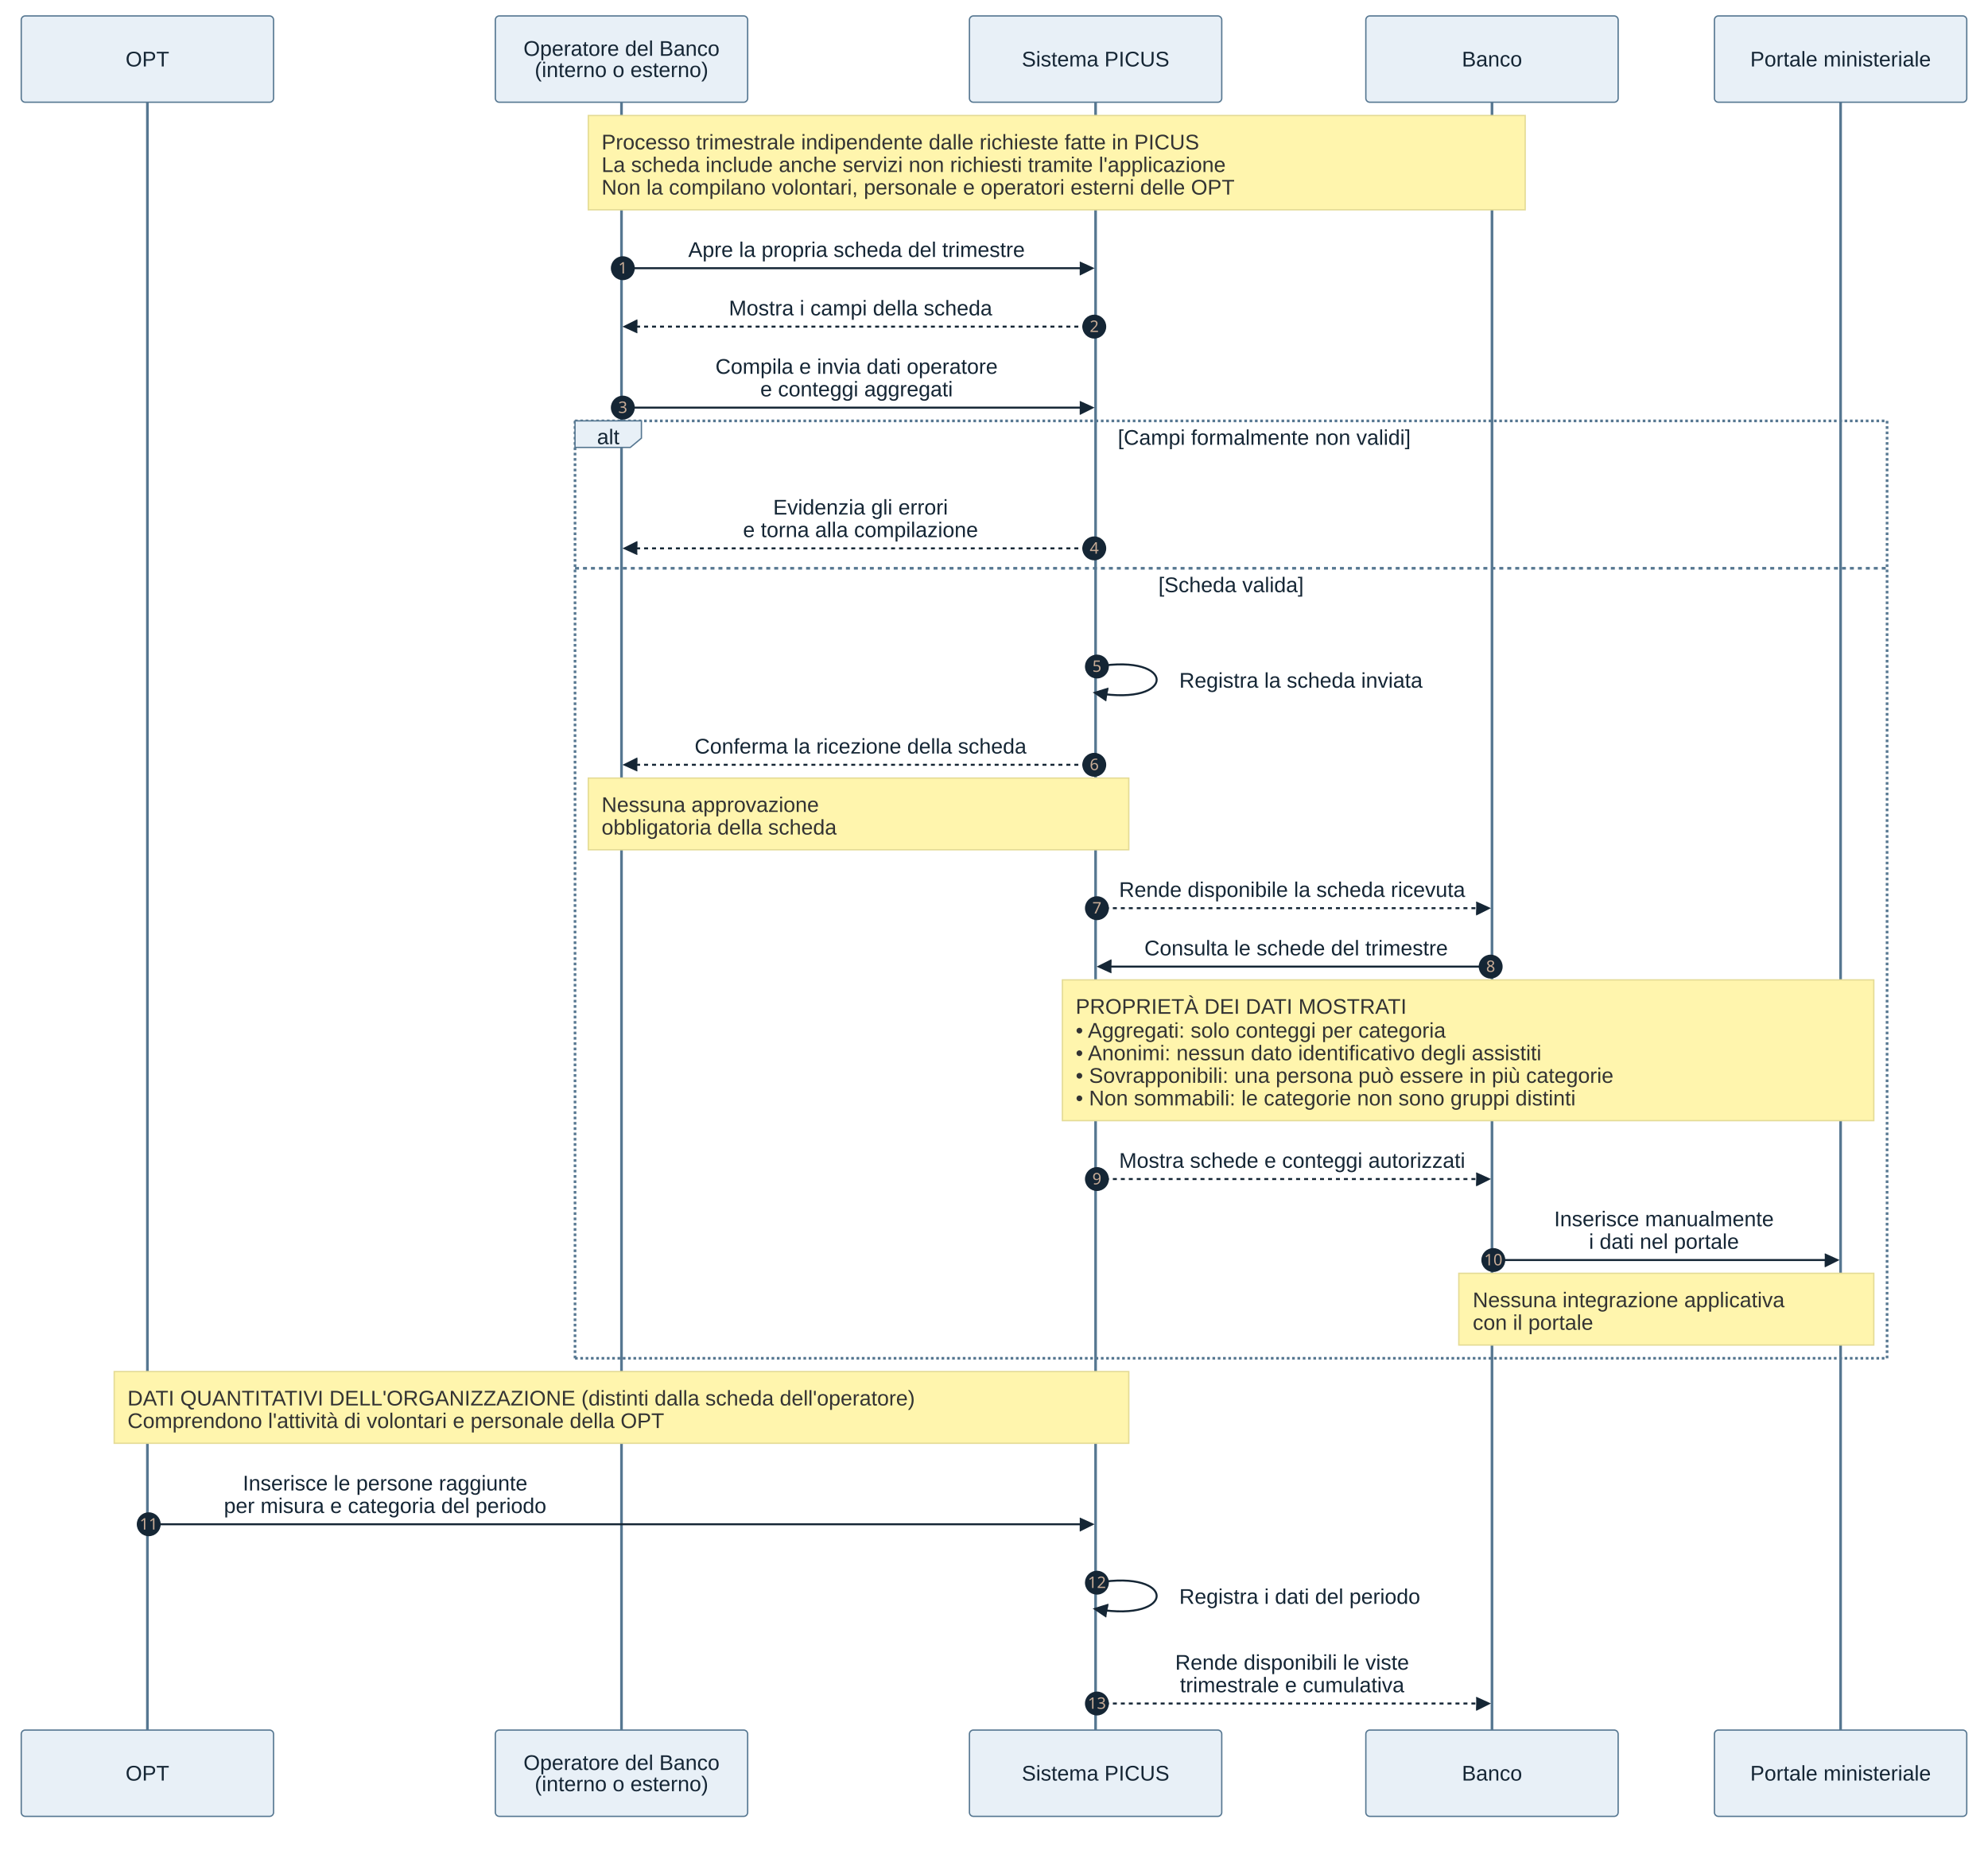
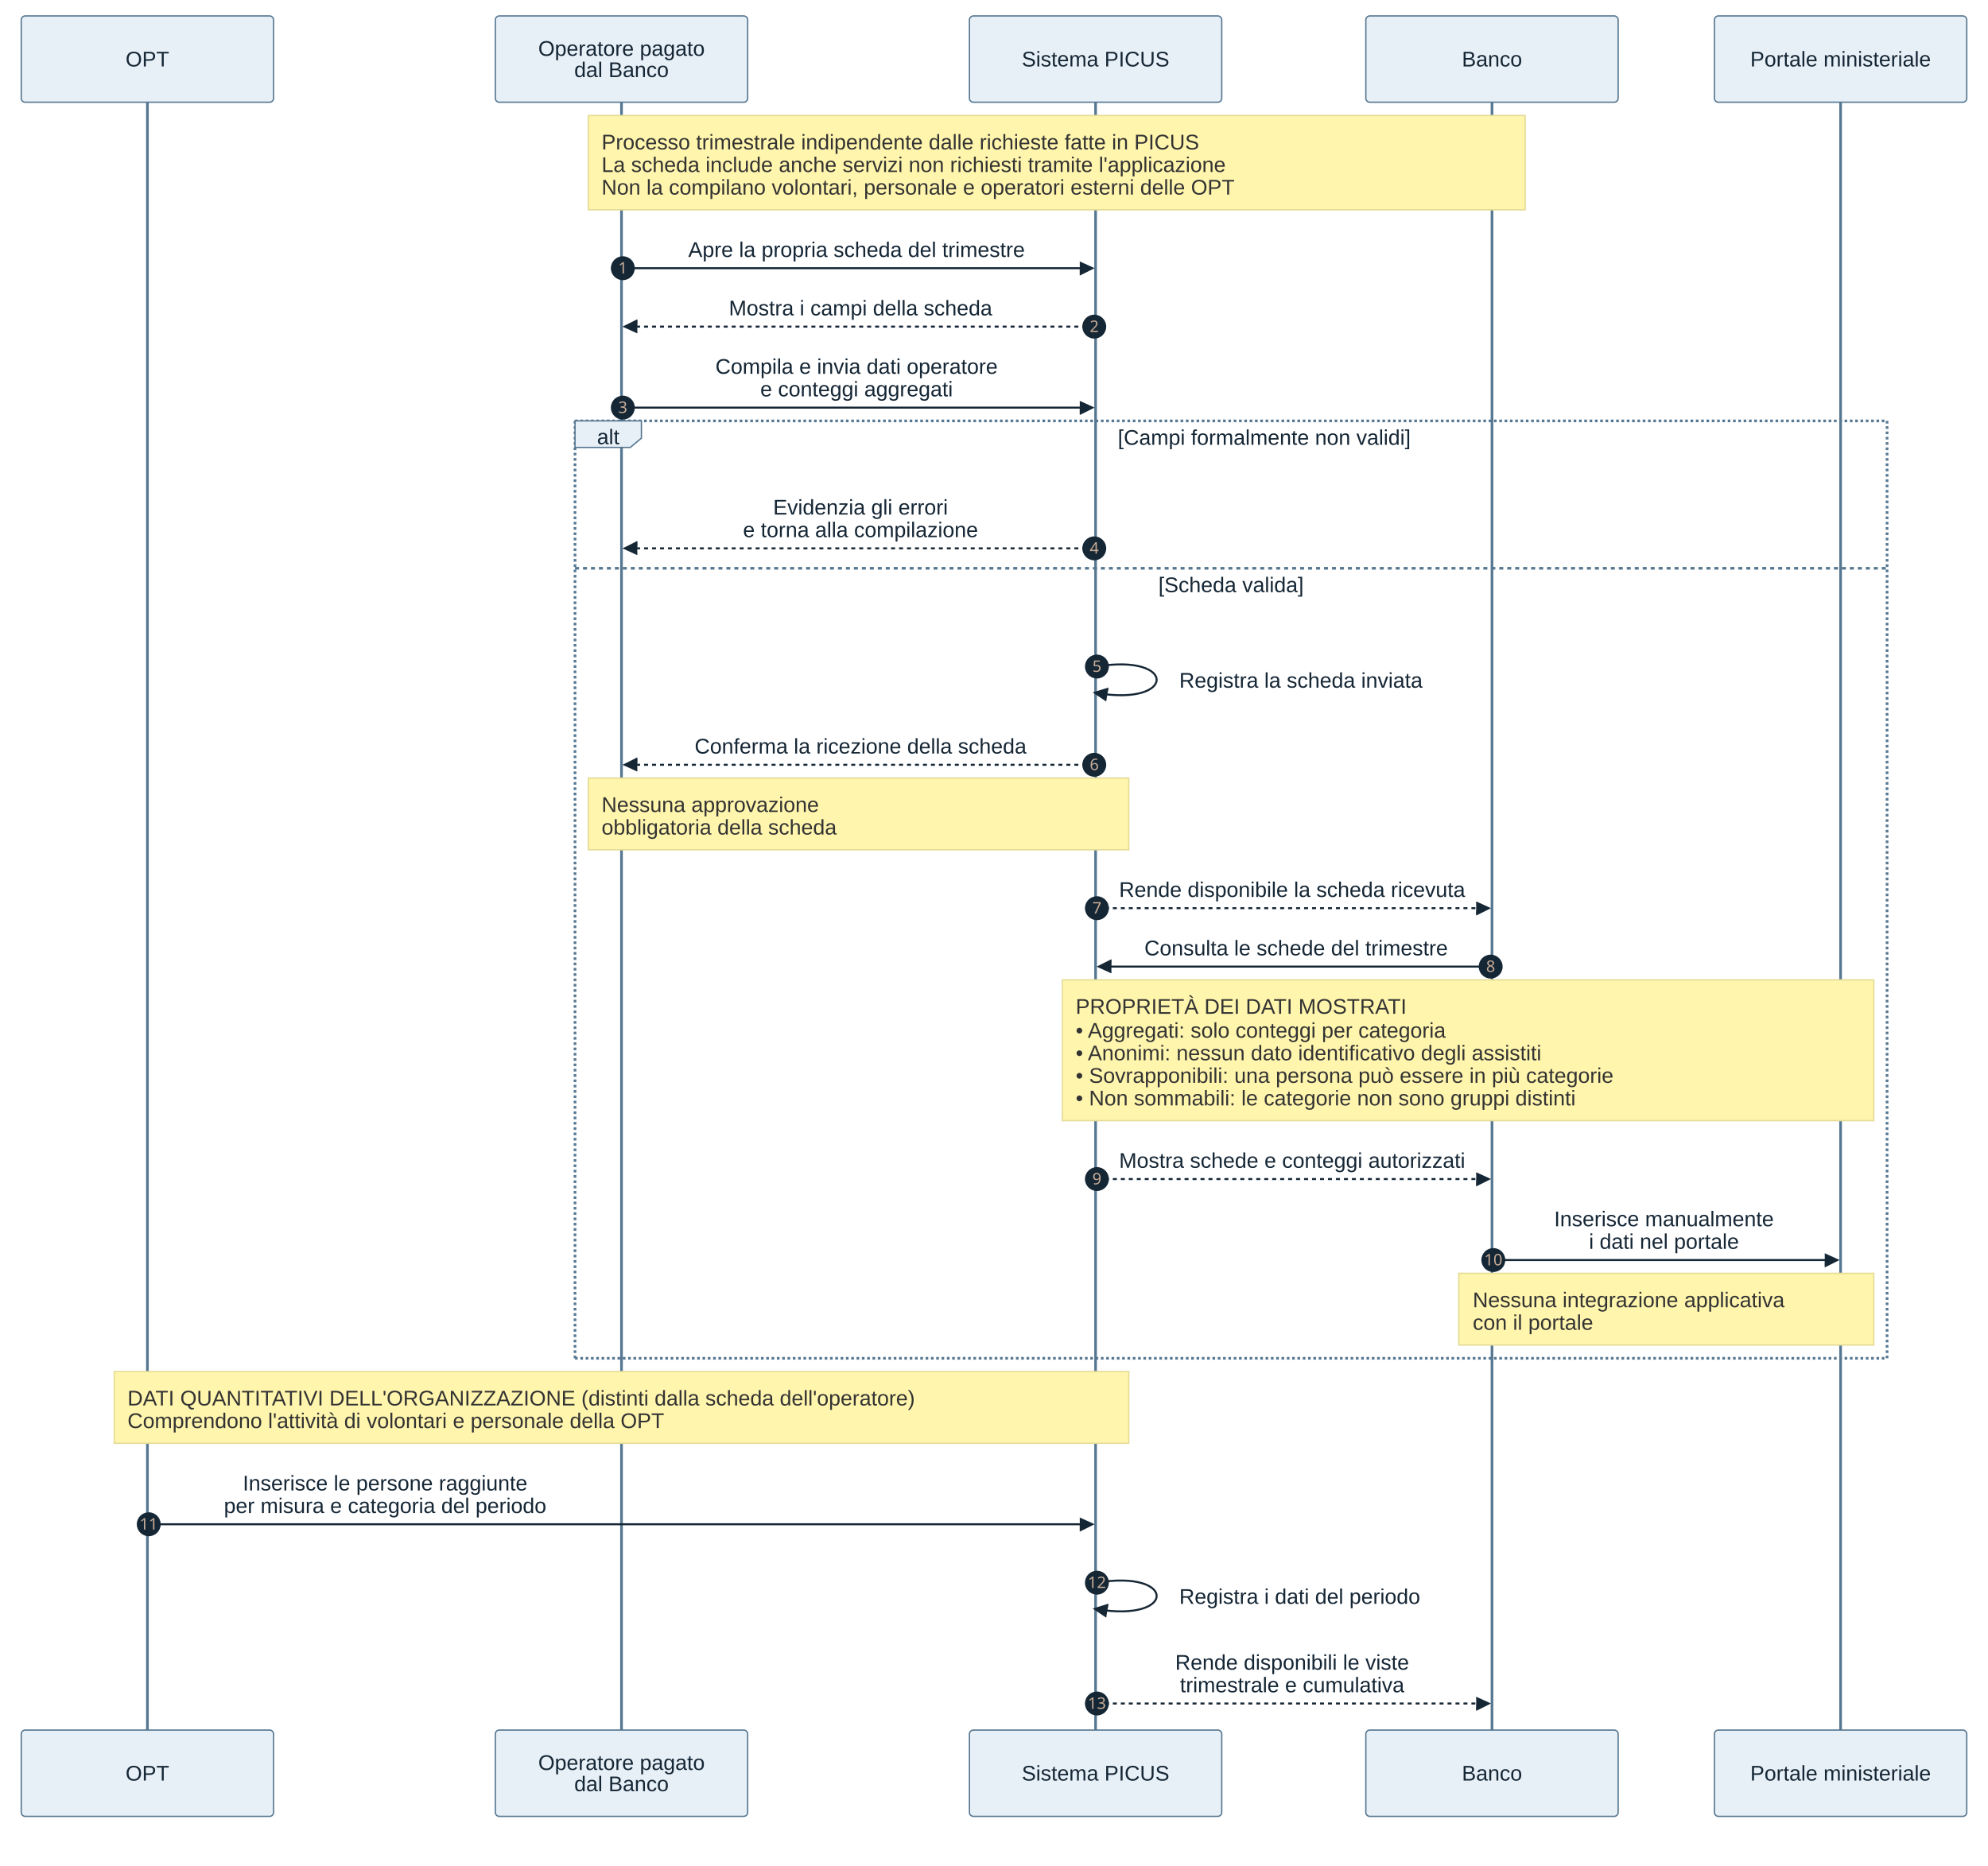
<svg xmlns="http://www.w3.org/2000/svg" aria-roledescription="sequence" role="graphics-document document" viewBox="-16 -12 1497 1405" height="1405" width="1497" id="tobe">
  <g>
    <rect class="actor actor-bottom" ry="3" rx="3" name="M" height="65" width="190" stroke="#666" fill="#eaeaea" y="1291" x="1275" />
    <text style="text-anchor: middle; font-size: 16px; font-weight: 400; font-family: Arial;" class="actor actor-box" alignment-baseline="central" dominant-baseline="central" y="1323.5" x="1370">
      <tspan dy="0" x="1370">Portale ministeriale</tspan>
    </text>
  </g>
  <g>
    <rect class="actor actor-bottom" ry="3" rx="3" name="B" height="65" width="190" stroke="#666" fill="#eaeaea" y="1291" x="1012.5" />
    <text style="text-anchor: middle; font-size: 16px; font-weight: 400; font-family: Arial;" class="actor actor-box" alignment-baseline="central" dominant-baseline="central" y="1323.5" x="1107.5">
      <tspan dy="0" x="1107.5">Banco</tspan>
    </text>
  </g>
  <g>
    <rect class="actor actor-bottom" ry="3" rx="3" name="S" height="65" width="190" stroke="#666" fill="#eaeaea" y="1291" x="714" />
    <text style="text-anchor: middle; font-size: 16px; font-weight: 400; font-family: Arial;" class="actor actor-box" alignment-baseline="central" dominant-baseline="central" y="1323.5" x="809">
      <tspan dy="0" x="809">Sistema PICUS</tspan>
    </text>
  </g>
  <g>
    <rect class="actor actor-bottom" ry="3" rx="3" name="O" height="65" width="190" stroke="#666" fill="#eaeaea" y="1291" x="357" />
    <text style="text-anchor: middle; font-size: 16px; font-weight: 400; font-family: Arial;" class="actor actor-box" alignment-baseline="central" dominant-baseline="central" y="1323.5" x="452">
-       <tspan dy="-8" x="452">Operatore del Banco</tspan>
+       <tspan dy="-8" x="452">Operatore pagato</tspan>
    </text>
    <text style="text-anchor: middle; font-size: 16px; font-weight: 400; font-family: Arial;" class="actor actor-box" alignment-baseline="central" dominant-baseline="central" y="1323.5" x="452">
-       <tspan dy="8" x="452">(interno o esterno)</tspan>
+       <tspan dy="8" x="452">dal Banco</tspan>
    </text>
  </g>
  <g>
    <rect class="actor actor-bottom" ry="3" rx="3" name="R" height="65" width="190" stroke="#666" fill="#eaeaea" y="1291" x="0" />
    <text style="text-anchor: middle; font-size: 16px; font-weight: 400; font-family: Arial;" class="actor actor-box" alignment-baseline="central" dominant-baseline="central" y="1323.5" x="95">
      <tspan dy="0" x="95">OPT</tspan>
    </text>
  </g>
  <g>
    <line name="M" stroke="#999" stroke-width="0.5px" class="actor-line 200" y2="1291" x2="1370" y1="65" x1="1370" id="actor4" />
    <g id="root-4">
      <rect class="actor actor-top" ry="3" rx="3" name="M" height="65" width="190" stroke="#666" fill="#eaeaea" y="0" x="1275" />
      <text style="text-anchor: middle; font-size: 16px; font-weight: 400; font-family: Arial;" class="actor actor-box" alignment-baseline="central" dominant-baseline="central" y="32.5" x="1370">
        <tspan dy="0" x="1370">Portale ministeriale</tspan>
      </text>
    </g>
  </g>
  <g>
    <line name="B" stroke="#999" stroke-width="0.5px" class="actor-line 200" y2="1291" x2="1107.5" y1="65" x1="1107.5" id="actor3" />
    <g id="root-3">
      <rect class="actor actor-top" ry="3" rx="3" name="B" height="65" width="190" stroke="#666" fill="#eaeaea" y="0" x="1012.5" />
      <text style="text-anchor: middle; font-size: 16px; font-weight: 400; font-family: Arial;" class="actor actor-box" alignment-baseline="central" dominant-baseline="central" y="32.5" x="1107.5">
        <tspan dy="0" x="1107.5">Banco</tspan>
      </text>
    </g>
  </g>
  <g>
    <line name="S" stroke="#999" stroke-width="0.5px" class="actor-line 200" y2="1291" x2="809" y1="65" x1="809" id="actor2" />
    <g id="root-2">
      <rect class="actor actor-top" ry="3" rx="3" name="S" height="65" width="190" stroke="#666" fill="#eaeaea" y="0" x="714" />
      <text style="text-anchor: middle; font-size: 16px; font-weight: 400; font-family: Arial;" class="actor actor-box" alignment-baseline="central" dominant-baseline="central" y="32.5" x="809">
        <tspan dy="0" x="809">Sistema PICUS</tspan>
      </text>
    </g>
  </g>
  <g>
    <line name="O" stroke="#999" stroke-width="0.5px" class="actor-line 200" y2="1291" x2="452" y1="65" x1="452" id="actor1" />
    <g id="root-1">
      <rect class="actor actor-top" ry="3" rx="3" name="O" height="65" width="190" stroke="#666" fill="#eaeaea" y="0" x="357" />
      <text style="text-anchor: middle; font-size: 16px; font-weight: 400; font-family: Arial;" class="actor actor-box" alignment-baseline="central" dominant-baseline="central" y="32.5" x="452">
-         <tspan dy="-8" x="452">Operatore del Banco</tspan>
+         <tspan dy="-8" x="452">Operatore pagato</tspan>
      </text>
      <text style="text-anchor: middle; font-size: 16px; font-weight: 400; font-family: Arial;" class="actor actor-box" alignment-baseline="central" dominant-baseline="central" y="32.5" x="452">
-         <tspan dy="8" x="452">(interno o esterno)</tspan>
+         <tspan dy="8" x="452">dal Banco</tspan>
      </text>
    </g>
  </g>
  <g>
    <line name="R" stroke="#999" stroke-width="0.5px" class="actor-line 200" y2="1291" x2="95" y1="65" x1="95" id="actor0" />
    <g id="root-0">
      <rect class="actor actor-top" ry="3" rx="3" name="R" height="65" width="190" stroke="#666" fill="#eaeaea" y="0" x="0" />
      <text style="text-anchor: middle; font-size: 16px; font-weight: 400; font-family: Arial;" class="actor actor-box" alignment-baseline="central" dominant-baseline="central" y="32.5" x="95">
        <tspan dy="0" x="95">OPT</tspan>
      </text>
    </g>
  </g>
  <style>#tobe{font-family:Arial;font-size:18px;fill:#152635;}#tobe .error-icon{fill:hsl(28, 48.387%, 98.922%);}#tobe .error-text{fill:rgb(1.419, 2.839, 4.081);stroke:rgb(1.419, 2.839, 4.081);}#tobe .edge-thickness-normal{stroke-width:1px;}#tobe .edge-thickness-thick{stroke-width:3.5px;}#tobe .edge-pattern-solid{stroke-dasharray:0;}#tobe .edge-thickness-invisible{stroke-width:0;fill:none;}#tobe .edge-pattern-dashed{stroke-dasharray:3;}#tobe .edge-pattern-dotted{stroke-dasharray:2;}#tobe .marker{fill:#375369;stroke:#375369;}#tobe .marker.cross{stroke:#375369;}#tobe svg{font-family:Arial;font-size:18px;}#tobe p{margin:0;}#tobe .actor{stroke:#567791;fill:#e8f0f7;}#tobe text.actor&gt;tspan{fill:#152635;stroke:none;}#tobe .actor-line{stroke:#567791;}#tobe .messageLine0{stroke-width:1.5;stroke-dasharray:none;stroke:#152635;}#tobe .messageLine1{stroke-width:1.5;stroke-dasharray:2,2;stroke:#152635;}#tobe #arrowhead path{fill:#152635;stroke:#152635;}#tobe .sequenceNumber{fill:#c8ac96;}#tobe #sequencenumber{fill:#152635;}#tobe #crosshead path{fill:#152635;stroke:#152635;}#tobe .messageText{fill:#152635;stroke:none;}#tobe .labelBox{stroke:#567791;fill:#e8f0f7;}#tobe .labelText,#tobe .labelText&gt;tspan{fill:#152635;stroke:none;}#tobe .loopText,#tobe .loopText&gt;tspan{fill:#152635;stroke:none;}#tobe .loopLine{stroke-width:2px;stroke-dasharray:2,2;stroke:#567791;fill:#567791;}#tobe .note{stroke:hsl(52.683, 60%, 73.922%);fill:#fff5ad;}#tobe .noteText,#tobe .noteText&gt;tspan{fill:#333;stroke:none;}#tobe .activation0{fill:hsl(88, 48.387%, 93.922%);stroke:hsl(88, 48.387%, 83.922%);}#tobe .activation1{fill:hsl(88, 48.387%, 93.922%);stroke:hsl(88, 48.387%, 83.922%);}#tobe .activation2{fill:hsl(88, 48.387%, 93.922%);stroke:hsl(88, 48.387%, 83.922%);}#tobe .actorPopupMenu{position:absolute;}#tobe .actorPopupMenuPanel{position:absolute;fill:#e8f0f7;box-shadow:0px 8px 16px 0px rgba(0,0,0,0.2);filter:drop-shadow(3px 5px 2px rgb(0 0 0 / 0.4));}#tobe .actor-man line{stroke:#567791;fill:#e8f0f7;}#tobe .actor-man circle,#tobe line{stroke:#567791;fill:#e8f0f7;stroke-width:2px;}#tobe :root{--mermaid-font-family:Arial;}</style>
  <g />
  <defs>
    <symbol height="24" width="24" id="computer">
      <path d="M2 2v13h20v-13h-20zm18 11h-16v-9h16v9zm-10.228 6l.466-1h3.524l.467 1h-4.457zm14.228 3h-24l2-6h2.104l-1.33 4h18.45l-1.297-4h2.073l2 6zm-5-10h-14v-7h14v7z" transform="scale(.5)" />
    </symbol>
  </defs>
  <defs>
    <symbol clip-rule="evenodd" fill-rule="evenodd" id="database">
      <path d="M12.258.001l.256.004.255.005.253.008.251.01.249.012.247.015.246.016.242.019.241.02.239.023.236.024.233.027.231.028.229.031.225.032.223.034.22.036.217.038.214.04.211.041.208.043.205.045.201.046.198.048.194.05.191.051.187.053.183.054.18.056.175.057.172.059.168.06.163.061.16.063.155.064.15.066.074.033.073.033.071.034.07.034.069.035.068.035.067.035.066.035.064.036.064.036.062.036.06.036.06.037.058.037.058.037.055.038.055.038.053.038.052.038.051.039.05.039.048.039.047.039.045.04.044.04.043.04.041.04.04.041.039.041.037.041.036.041.034.041.033.042.032.042.03.042.029.042.027.042.026.043.024.043.023.043.021.043.02.043.018.044.017.043.015.044.013.044.012.044.011.045.009.044.007.045.006.045.004.045.002.045.001.045v17l-.001.045-.002.045-.004.045-.006.045-.007.045-.009.044-.011.045-.012.044-.013.044-.015.044-.017.043-.018.044-.02.043-.021.043-.023.043-.024.043-.026.043-.027.042-.029.042-.03.042-.032.042-.033.042-.034.041-.036.041-.037.041-.039.041-.04.041-.041.04-.043.04-.044.04-.045.04-.047.039-.048.039-.05.039-.051.039-.052.038-.053.038-.055.038-.055.038-.058.037-.058.037-.06.037-.06.036-.062.036-.064.036-.064.036-.066.035-.067.035-.068.035-.069.035-.07.034-.071.034-.073.033-.074.033-.15.066-.155.064-.16.063-.163.061-.168.06-.172.059-.175.057-.18.056-.183.054-.187.053-.191.051-.194.05-.198.048-.201.046-.205.045-.208.043-.211.041-.214.04-.217.038-.22.036-.223.034-.225.032-.229.031-.231.028-.233.027-.236.024-.239.023-.241.02-.242.019-.246.016-.247.015-.249.012-.251.01-.253.008-.255.005-.256.004-.258.001-.258-.001-.256-.004-.255-.005-.253-.008-.251-.01-.249-.012-.247-.015-.245-.016-.243-.019-.241-.02-.238-.023-.236-.024-.234-.027-.231-.028-.228-.031-.226-.032-.223-.034-.22-.036-.217-.038-.214-.04-.211-.041-.208-.043-.204-.045-.201-.046-.198-.048-.195-.05-.19-.051-.187-.053-.184-.054-.179-.056-.176-.057-.172-.059-.167-.06-.164-.061-.159-.063-.155-.064-.151-.066-.074-.033-.072-.033-.072-.034-.07-.034-.069-.035-.068-.035-.067-.035-.066-.035-.064-.036-.063-.036-.062-.036-.061-.036-.06-.037-.058-.037-.057-.037-.056-.038-.055-.038-.053-.038-.052-.038-.051-.039-.049-.039-.049-.039-.046-.039-.046-.04-.044-.04-.043-.04-.041-.04-.04-.041-.039-.041-.037-.041-.036-.041-.034-.041-.033-.042-.032-.042-.03-.042-.029-.042-.027-.042-.026-.043-.024-.043-.023-.043-.021-.043-.02-.043-.018-.044-.017-.043-.015-.044-.013-.044-.012-.044-.011-.045-.009-.044-.007-.045-.006-.045-.004-.045-.002-.045-.001-.045v-17l.001-.045.002-.045.004-.045.006-.045.007-.045.009-.044.011-.045.012-.044.013-.044.015-.044.017-.043.018-.044.02-.043.021-.043.023-.043.024-.043.026-.043.027-.042.029-.042.03-.042.032-.042.033-.042.034-.041.036-.041.037-.041.039-.041.04-.041.041-.04.043-.04.044-.04.046-.04.046-.039.049-.039.049-.039.051-.039.052-.038.053-.038.055-.038.056-.038.057-.037.058-.037.06-.037.061-.036.062-.036.063-.036.064-.036.066-.035.067-.035.068-.035.069-.035.07-.034.072-.034.072-.033.074-.033.151-.066.155-.064.159-.063.164-.061.167-.06.172-.059.176-.057.179-.056.184-.054.187-.053.19-.051.195-.05.198-.048.201-.046.204-.045.208-.043.211-.041.214-.04.217-.038.22-.036.223-.034.226-.032.228-.031.231-.028.234-.027.236-.024.238-.023.241-.02.243-.019.245-.016.247-.015.249-.012.251-.01.253-.008.255-.005.256-.004.258-.001.258.001zm-9.258 20.499v.01l.001.021.003.021.004.022.005.021.006.022.007.022.009.023.01.022.011.023.012.023.013.023.015.023.016.024.017.023.018.024.019.024.021.024.022.025.023.024.024.025.052.049.056.05.061.051.066.051.07.051.075.051.079.052.084.052.088.052.092.052.097.052.102.051.105.052.11.052.114.051.119.051.123.051.127.05.131.05.135.05.139.048.144.049.147.047.152.047.155.047.16.045.163.045.167.043.171.043.176.041.178.041.183.039.187.039.19.037.194.035.197.035.202.033.204.031.209.03.212.029.216.027.219.025.222.024.226.021.23.02.233.018.236.016.24.015.243.012.246.01.249.008.253.005.256.004.259.001.26-.001.257-.004.254-.005.25-.008.247-.011.244-.012.241-.014.237-.016.233-.018.231-.021.226-.021.224-.024.22-.026.216-.027.212-.028.21-.031.205-.031.202-.034.198-.034.194-.036.191-.037.187-.039.183-.04.179-.04.175-.042.172-.043.168-.044.163-.045.16-.046.155-.046.152-.047.148-.048.143-.049.139-.049.136-.05.131-.05.126-.05.123-.051.118-.052.114-.051.11-.052.106-.052.101-.052.096-.052.092-.052.088-.053.083-.051.079-.052.074-.052.07-.051.065-.051.06-.051.056-.05.051-.05.023-.024.023-.025.021-.024.02-.024.019-.024.018-.024.017-.024.015-.023.014-.024.013-.023.012-.023.01-.023.01-.022.008-.022.006-.022.006-.022.004-.022.004-.021.001-.021.001-.021v-4.127l-.077.055-.08.053-.083.054-.085.053-.087.052-.09.052-.093.051-.095.05-.097.05-.1.049-.102.049-.105.048-.106.047-.109.047-.111.046-.114.045-.115.045-.118.044-.12.043-.122.042-.124.042-.126.041-.128.04-.13.04-.132.038-.134.038-.135.037-.138.037-.139.035-.142.035-.143.034-.144.033-.147.032-.148.031-.15.03-.151.03-.153.029-.154.027-.156.027-.158.026-.159.025-.161.024-.162.023-.163.022-.165.021-.166.02-.167.019-.169.018-.169.017-.171.016-.173.015-.173.014-.175.013-.175.012-.177.011-.178.01-.179.008-.179.008-.181.006-.182.005-.182.004-.184.003-.184.002h-.37l-.184-.002-.184-.003-.182-.004-.182-.005-.181-.006-.179-.008-.179-.008-.178-.01-.176-.011-.176-.012-.175-.013-.173-.014-.172-.015-.171-.016-.17-.017-.169-.018-.167-.019-.166-.02-.165-.021-.163-.022-.162-.023-.161-.024-.159-.025-.157-.026-.156-.027-.155-.027-.153-.029-.151-.03-.15-.03-.148-.031-.146-.032-.145-.033-.143-.034-.141-.035-.14-.035-.137-.037-.136-.037-.134-.038-.132-.038-.13-.04-.128-.04-.126-.041-.124-.042-.122-.042-.12-.044-.117-.043-.116-.045-.113-.045-.112-.046-.109-.047-.106-.047-.105-.048-.102-.049-.1-.049-.097-.05-.095-.05-.093-.052-.09-.051-.087-.052-.085-.053-.083-.054-.08-.054-.077-.054v4.127zm0-5.654v.011l.001.021.003.021.004.021.005.022.006.022.007.022.009.022.01.022.011.023.012.023.013.023.015.024.016.023.017.024.018.024.019.024.021.024.022.024.023.025.024.024.052.05.056.05.061.05.066.051.07.051.075.052.079.051.084.052.088.052.092.052.097.052.102.052.105.052.11.051.114.051.119.052.123.05.127.051.131.05.135.049.139.049.144.048.147.048.152.047.155.046.16.045.163.045.167.044.171.042.176.042.178.04.183.04.187.038.19.037.194.036.197.034.202.033.204.032.209.03.212.028.216.027.219.025.222.024.226.022.23.02.233.018.236.016.24.014.243.012.246.01.249.008.253.006.256.003.259.001.26-.001.257-.003.254-.006.25-.008.247-.01.244-.012.241-.015.237-.016.233-.018.231-.02.226-.022.224-.024.22-.025.216-.027.212-.029.21-.03.205-.032.202-.033.198-.035.194-.036.191-.037.187-.039.183-.039.179-.041.175-.042.172-.043.168-.044.163-.045.16-.045.155-.047.152-.047.148-.048.143-.048.139-.05.136-.049.131-.05.126-.051.123-.051.118-.051.114-.052.11-.052.106-.052.101-.052.096-.052.092-.052.088-.052.083-.052.079-.052.074-.051.07-.052.065-.051.06-.05.056-.051.051-.049.023-.025.023-.024.021-.025.02-.024.019-.024.018-.024.017-.024.015-.023.014-.023.013-.024.012-.022.01-.023.01-.023.008-.022.006-.022.006-.022.004-.021.004-.022.001-.021.001-.021v-4.139l-.077.054-.08.054-.083.054-.085.052-.087.053-.09.051-.093.051-.095.051-.097.05-.1.049-.102.049-.105.048-.106.047-.109.047-.111.046-.114.045-.115.044-.118.044-.12.044-.122.042-.124.042-.126.041-.128.04-.13.039-.132.039-.134.038-.135.037-.138.036-.139.036-.142.035-.143.033-.144.033-.147.033-.148.031-.15.03-.151.03-.153.028-.154.028-.156.027-.158.026-.159.025-.161.024-.162.023-.163.022-.165.021-.166.02-.167.019-.169.018-.169.017-.171.016-.173.015-.173.014-.175.013-.175.012-.177.011-.178.009-.179.009-.179.007-.181.007-.182.005-.182.004-.184.003-.184.002h-.37l-.184-.002-.184-.003-.182-.004-.182-.005-.181-.007-.179-.007-.179-.009-.178-.009-.176-.011-.176-.012-.175-.013-.173-.014-.172-.015-.171-.016-.17-.017-.169-.018-.167-.019-.166-.02-.165-.021-.163-.022-.162-.023-.161-.024-.159-.025-.157-.026-.156-.027-.155-.028-.153-.028-.151-.03-.15-.03-.148-.031-.146-.033-.145-.033-.143-.033-.141-.035-.14-.036-.137-.036-.136-.037-.134-.038-.132-.039-.13-.039-.128-.04-.126-.041-.124-.042-.122-.043-.12-.043-.117-.044-.116-.044-.113-.046-.112-.046-.109-.046-.106-.047-.105-.048-.102-.049-.1-.049-.097-.05-.095-.051-.093-.051-.09-.051-.087-.053-.085-.052-.083-.054-.08-.054-.077-.054v4.139zm0-5.666v.011l.001.02.003.022.004.021.005.022.006.021.007.022.009.023.01.022.011.023.012.023.013.023.015.023.016.024.017.024.018.023.019.024.021.025.022.024.023.024.024.025.052.05.056.05.061.05.066.051.07.051.075.052.079.051.084.052.088.052.092.052.097.052.102.052.105.051.11.052.114.051.119.051.123.051.127.05.131.05.135.05.139.049.144.048.147.048.152.047.155.046.16.045.163.045.167.043.171.043.176.042.178.04.183.04.187.038.19.037.194.036.197.034.202.033.204.032.209.03.212.028.216.027.219.025.222.024.226.021.23.02.233.018.236.017.24.014.243.012.246.01.249.008.253.006.256.003.259.001.26-.001.257-.003.254-.006.25-.008.247-.01.244-.013.241-.014.237-.016.233-.018.231-.02.226-.022.224-.024.22-.025.216-.027.212-.029.21-.03.205-.032.202-.033.198-.035.194-.036.191-.037.187-.039.183-.039.179-.041.175-.042.172-.043.168-.044.163-.045.16-.045.155-.047.152-.047.148-.048.143-.049.139-.049.136-.049.131-.051.126-.05.123-.051.118-.052.114-.051.11-.052.106-.052.101-.052.096-.052.092-.052.088-.052.083-.052.079-.052.074-.052.07-.051.065-.051.06-.051.056-.05.051-.049.023-.025.023-.025.021-.024.02-.024.019-.024.018-.024.017-.024.015-.023.014-.024.013-.023.012-.023.01-.022.01-.023.008-.022.006-.022.006-.022.004-.022.004-.021.001-.021.001-.021v-4.153l-.077.054-.08.054-.083.053-.085.053-.087.053-.09.051-.093.051-.095.051-.097.05-.1.049-.102.048-.105.048-.106.048-.109.046-.111.046-.114.046-.115.044-.118.044-.12.043-.122.043-.124.042-.126.041-.128.04-.13.039-.132.039-.134.038-.135.037-.138.036-.139.036-.142.034-.143.034-.144.033-.147.032-.148.032-.15.03-.151.03-.153.028-.154.028-.156.027-.158.026-.159.024-.161.024-.162.023-.163.023-.165.021-.166.02-.167.019-.169.018-.169.017-.171.016-.173.015-.173.014-.175.013-.175.012-.177.01-.178.01-.179.009-.179.007-.181.006-.182.006-.182.004-.184.003-.184.001-.185.001-.185-.001-.184-.001-.184-.003-.182-.004-.182-.006-.181-.006-.179-.007-.179-.009-.178-.01-.176-.01-.176-.012-.175-.013-.173-.014-.172-.015-.171-.016-.17-.017-.169-.018-.167-.019-.166-.02-.165-.021-.163-.023-.162-.023-.161-.024-.159-.024-.157-.026-.156-.027-.155-.028-.153-.028-.151-.03-.15-.03-.148-.032-.146-.032-.145-.033-.143-.034-.141-.034-.14-.036-.137-.036-.136-.037-.134-.038-.132-.039-.13-.039-.128-.041-.126-.041-.124-.041-.122-.043-.12-.043-.117-.044-.116-.044-.113-.046-.112-.046-.109-.046-.106-.048-.105-.048-.102-.048-.1-.05-.097-.049-.095-.051-.093-.051-.09-.052-.087-.052-.085-.053-.083-.053-.08-.054-.077-.054v4.153zm8.74-8.179l-.257.004-.254.005-.25.008-.247.011-.244.012-.241.014-.237.016-.233.018-.231.021-.226.022-.224.023-.22.026-.216.027-.212.028-.21.031-.205.032-.202.033-.198.034-.194.036-.191.038-.187.038-.183.04-.179.041-.175.042-.172.043-.168.043-.163.045-.16.046-.155.046-.152.048-.148.048-.143.048-.139.049-.136.05-.131.05-.126.051-.123.051-.118.051-.114.052-.11.052-.106.052-.101.052-.096.052-.092.052-.088.052-.083.052-.079.052-.074.051-.07.052-.065.051-.06.05-.056.05-.051.05-.023.025-.023.024-.021.024-.02.025-.019.024-.018.024-.017.023-.015.024-.014.023-.013.023-.012.023-.01.023-.01.022-.008.022-.006.023-.006.021-.004.022-.004.021-.001.021-.001.021.001.021.001.021.004.021.004.022.006.021.006.023.008.022.01.022.01.023.012.023.013.023.014.023.015.024.017.023.018.024.019.024.02.025.021.024.023.024.023.025.051.05.056.05.06.05.065.051.07.052.074.051.079.052.083.052.088.052.092.052.096.052.101.052.106.052.11.052.114.052.118.051.123.051.126.051.131.05.136.05.139.049.143.048.148.048.152.048.155.046.16.046.163.045.168.043.172.043.175.042.179.041.183.04.187.038.191.038.194.036.198.034.202.033.205.032.21.031.212.028.216.027.22.026.224.023.226.022.231.021.233.018.237.016.241.014.244.012.247.011.25.008.254.005.257.004.26.001.26-.001.257-.004.254-.005.25-.008.247-.011.244-.012.241-.014.237-.016.233-.018.231-.021.226-.022.224-.023.22-.026.216-.027.212-.028.21-.031.205-.032.202-.033.198-.034.194-.036.191-.038.187-.038.183-.04.179-.041.175-.042.172-.043.168-.043.163-.045.16-.046.155-.046.152-.048.148-.048.143-.048.139-.049.136-.05.131-.05.126-.051.123-.051.118-.051.114-.052.11-.052.106-.052.101-.052.096-.052.092-.052.088-.052.083-.052.079-.052.074-.051.07-.052.065-.051.06-.05.056-.05.051-.05.023-.025.023-.024.021-.024.02-.025.019-.024.018-.024.017-.023.015-.024.014-.023.013-.023.012-.023.01-.023.01-.022.008-.022.006-.023.006-.021.004-.022.004-.021.001-.021.001-.021-.001-.021-.001-.021-.004-.021-.004-.022-.006-.021-.006-.023-.008-.022-.01-.022-.01-.023-.012-.023-.013-.023-.014-.023-.015-.024-.017-.023-.018-.024-.019-.024-.02-.025-.021-.024-.023-.024-.023-.025-.051-.05-.056-.05-.06-.05-.065-.051-.07-.052-.074-.051-.079-.052-.083-.052-.088-.052-.092-.052-.096-.052-.101-.052-.106-.052-.11-.052-.114-.052-.118-.051-.123-.051-.126-.051-.131-.05-.136-.05-.139-.049-.143-.048-.148-.048-.152-.048-.155-.046-.16-.046-.163-.045-.168-.043-.172-.043-.175-.042-.179-.041-.183-.04-.187-.038-.191-.038-.194-.036-.198-.034-.202-.033-.205-.032-.21-.031-.212-.028-.216-.027-.22-.026-.224-.023-.226-.022-.231-.021-.233-.018-.237-.016-.241-.014-.244-.012-.247-.011-.25-.008-.254-.005-.257-.004-.26-.001-.26.001z" transform="scale(.5)" />
    </symbol>
  </defs>
  <defs>
    <symbol height="24" width="24" id="clock">
      <path d="M12 2c5.514 0 10 4.486 10 10s-4.486 10-10 10-10-4.486-10-10 4.486-10 10-10zm0-2c-6.627 0-12 5.373-12 12s5.373 12 12 12 12-5.373 12-12-5.373-12-12-12zm5.848 12.459c.202.038.202.333.001.372-1.907.361-6.045 1.111-6.547 1.111-.719 0-1.301-.582-1.301-1.301 0-.512.77-5.447 1.125-7.445.034-.192.312-.181.343.014l.985 6.238 5.394 1.011z" transform="scale(.5)" />
    </symbol>
  </defs>
  <defs>
    <marker orient="auto-start-reverse" markerHeight="12" markerWidth="12" markerUnits="userSpaceOnUse" refY="5" refX="7.9" id="arrowhead">
      <path d="M -1 0 L 10 5 L 0 10 z" />
    </marker>
  </defs>
  <defs>
    <marker refY="4.5" refX="4" orient="auto" markerHeight="8" markerWidth="15" id="crosshead">
      <path style="stroke-dasharray: 0, 0;" d="M 1,2 L 6,7 M 6,2 L 1,7" stroke-width="1pt" stroke="#000000" fill="none" />
    </marker>
  </defs>
  <defs>
    <marker orient="auto" markerHeight="28" markerWidth="20" refY="7" refX="15.5" id="filled-head">
      <path d="M 18,7 L9,13 L14,7 L9,1 Z" />
    </marker>
  </defs>
  <defs>
    <marker orient="auto" markerHeight="40" markerWidth="60" refY="15" refX="15" id="sequencenumber">
      <circle r="6" cy="15" cx="15" />
    </marker>
  </defs>
  <g>
    <rect class="note" height="71" width="705.5" stroke="#666" fill="#EDF2AE" y="75" x="427" />
    <text style="font-family: Arial; font-size: 16px; font-weight: 400;" dy="1em" class="noteText" alignment-baseline="middle" dominant-baseline="middle" text-anchor="start" y="80" x="437">
      <tspan x="437">Processo trimestrale indipendente dalle richieste fatte in PICUS</tspan>
    </text>
    <text style="font-family: Arial; font-size: 16px; font-weight: 400;" dy="1em" class="noteText" alignment-baseline="middle" dominant-baseline="middle" text-anchor="start" y="97" x="437">
      <tspan x="437">La scheda include anche servizi non richiesti tramite l'applicazione</tspan>
    </text>
    <text style="font-family: Arial; font-size: 16px; font-weight: 400;" dy="1em" class="noteText" alignment-baseline="middle" dominant-baseline="middle" text-anchor="start" y="114" x="437">
      <tspan x="437">Non la compilano volontari, personale e operatori esterni delle OPT</tspan>
    </text>
  </g>
  <g>
    <rect class="note" height="54" width="407" stroke="#666" fill="#EDF2AE" y="574" x="427" />
    <text style="font-family: Arial; font-size: 16px; font-weight: 400;" dy="1em" class="noteText" alignment-baseline="middle" dominant-baseline="middle" text-anchor="start" y="579" x="437">
      <tspan x="437">Nessuna approvazione</tspan>
    </text>
    <text style="font-family: Arial; font-size: 16px; font-weight: 400;" dy="1em" class="noteText" alignment-baseline="middle" dominant-baseline="middle" text-anchor="start" y="596" x="437">
      <tspan x="437">obbligatoria della scheda</tspan>
    </text>
  </g>
  <g>
    <rect class="note" height="106" width="611" stroke="#666" fill="#EDF2AE" y="726" x="784" />
    <text style="font-family: Arial; font-size: 16px; font-weight: 400;" dy="1em" class="noteText" alignment-baseline="middle" dominant-baseline="middle" text-anchor="start" y="731" x="794">
      <tspan x="794">PROPRIETÀ DEI DATI MOSTRATI</tspan>
    </text>
    <text style="font-family: Arial; font-size: 16px; font-weight: 400;" dy="1em" class="noteText" alignment-baseline="middle" dominant-baseline="middle" text-anchor="start" y="749" x="794">
      <tspan x="794">• Aggregati: solo conteggi per categoria</tspan>
    </text>
    <text style="font-family: Arial; font-size: 16px; font-weight: 400;" dy="1em" class="noteText" alignment-baseline="middle" dominant-baseline="middle" text-anchor="start" y="766" x="794">
      <tspan x="794">• Anonimi: nessun dato identificativo degli assistiti</tspan>
    </text>
    <text style="font-family: Arial; font-size: 16px; font-weight: 400;" dy="1em" class="noteText" alignment-baseline="middle" dominant-baseline="middle" text-anchor="start" y="783" x="794">
      <tspan x="794">• Sovrapponibili: una persona può essere in più categorie</tspan>
    </text>
    <text style="font-family: Arial; font-size: 16px; font-weight: 400;" dy="1em" class="noteText" alignment-baseline="middle" dominant-baseline="middle" text-anchor="start" y="800" x="794">
      <tspan x="794">• Non sommabili: le categorie non sono gruppi distinti</tspan>
    </text>
  </g>
  <g>
    <rect class="note" height="54" width="312.5" stroke="#666" fill="#EDF2AE" y="947" x="1082.5" />
    <text style="font-family: Arial; font-size: 16px; font-weight: 400;" dy="1em" class="noteText" alignment-baseline="middle" dominant-baseline="middle" text-anchor="start" y="952" x="1093">
      <tspan x="1093">Nessuna integrazione applicativa</tspan>
    </text>
    <text style="font-family: Arial; font-size: 16px; font-weight: 400;" dy="1em" class="noteText" alignment-baseline="middle" dominant-baseline="middle" text-anchor="start" y="969" x="1093">
      <tspan x="1093">con il portale</tspan>
    </text>
  </g>
  <g>
    <line class="loopLine" y2="305" x2="1405" y1="305" x1="417" />
    <line class="loopLine" y2="1011" x2="1405" y1="305" x1="1405" />
    <line class="loopLine" y2="1011" x2="1405" y1="1011" x1="417" />
    <line class="loopLine" y2="1011" x2="417" y1="305" x1="417" />
    <line style="stroke-dasharray: 3, 3;" class="loopLine" y2="416" x2="1405" y1="416" x1="417" />
    <polygon class="labelBox" points="417,305 467,305 467,318 458.6,325 417,325" />
    <text style="font-family: Arial; font-size: 16px; font-weight: 400;" class="labelText" alignment-baseline="middle" dominant-baseline="middle" text-anchor="middle" y="318" x="442">alt</text>
    <text style="font-family: Arial; font-size: 16px; font-weight: 400;" class="loopText" text-anchor="middle" y="323" x="936">
      <tspan x="936">[Campi formalmente non validi]</tspan>
    </text>
    <text style="font-family: Arial; font-size: 16px; font-weight: 400;" class="loopText" text-anchor="middle" y="434" x="911">[Scheda valida]</text>
  </g>
  <g>
    <rect class="note" height="54" width="764" stroke="#666" fill="#EDF2AE" y="1021" x="70" />
    <text style="font-family: Arial; font-size: 16px; font-weight: 400;" dy="1em" class="noteText" alignment-baseline="middle" dominant-baseline="middle" text-anchor="start" y="1026" x="80">
      <tspan x="80">DATI QUANTITATIVI DELL'ORGANIZZAZIONE (distinti dalla scheda dell'operatore)</tspan>
    </text>
    <text style="font-family: Arial; font-size: 16px; font-weight: 400;" dy="1em" class="noteText" alignment-baseline="middle" dominant-baseline="middle" text-anchor="start" y="1043" x="80">
      <tspan x="80">Comprendono l'attività di volontari e personale della OPT</tspan>
    </text>
  </g>
  <text style="font-family: Arial; font-size: 16px; font-weight: 400;" dy="1em" class="messageText" alignment-baseline="middle" dominant-baseline="middle" text-anchor="middle" y="161" x="629">Apre la propria scheda del trimestre</text>
  <line style="fill: none;" marker-start="url(#sequencenumber)" marker-end="url(#arrowhead)" stroke="none" stroke-width="2" class="messageLine0" y2="190" x2="805" y1="190" x1="453" />
  <text class="sequenceNumber" text-anchor="middle" font-size="12px" font-family="sans-serif" y="194" x="453">1</text>
  <text style="font-family: Arial; font-size: 16px; font-weight: 400;" dy="1em" class="messageText" alignment-baseline="middle" dominant-baseline="middle" text-anchor="middle" y="205" x="632">Mostra i campi della scheda</text>
  <line style="stroke-dasharray: 3, 3; fill: none;" marker-start="url(#sequencenumber)" marker-end="url(#arrowhead)" stroke="none" stroke-width="2" class="messageLine1" y2="234" x2="456" y1="234" x1="808" />
  <text class="sequenceNumber" text-anchor="middle" font-size="12px" font-family="sans-serif" y="238" x="808">2</text>
  <text style="font-family: Arial; font-size: 16px; font-weight: 400;" dy="1em" class="messageText" alignment-baseline="middle" dominant-baseline="middle" text-anchor="middle" y="249" x="629">Compila e invia dati operatore</text>
  <text style="font-family: Arial; font-size: 16px; font-weight: 400;" dy="1em" class="messageText" alignment-baseline="middle" dominant-baseline="middle" text-anchor="middle" y="266" x="629">e conteggi aggregati</text>
  <line style="fill: none;" marker-start="url(#sequencenumber)" marker-end="url(#arrowhead)" stroke="none" stroke-width="2" class="messageLine0" y2="295" x2="805" y1="295" x1="453" />
  <text class="sequenceNumber" text-anchor="middle" font-size="12px" font-family="sans-serif" y="299" x="453">3</text>
  <text style="font-family: Arial; font-size: 16px; font-weight: 400;" dy="1em" class="messageText" alignment-baseline="middle" dominant-baseline="middle" text-anchor="middle" y="355" x="632">Evidenzia gli errori</text>
  <text style="font-family: Arial; font-size: 16px; font-weight: 400;" dy="1em" class="messageText" alignment-baseline="middle" dominant-baseline="middle" text-anchor="middle" y="372" x="632">e torna alla compilazione</text>
  <line style="stroke-dasharray: 3, 3; fill: none;" marker-start="url(#sequencenumber)" marker-end="url(#arrowhead)" stroke="none" stroke-width="2" class="messageLine1" y2="401" x2="456" y1="401" x1="808" />
  <text class="sequenceNumber" text-anchor="middle" font-size="12px" font-family="sans-serif" y="405" x="808">4</text>
  <text style="font-family: Arial; font-size: 16px; font-weight: 400;" dy="1em" class="messageText" alignment-baseline="middle" dominant-baseline="middle" text-anchor="start" y="461" x="872" transform="translate(0,24.4)">Registra la scheda inviata</text>
  <path style="fill: none;" marker-start="url(#sequencenumber)" marker-end="url(#arrowhead)" stroke="none" stroke-width="2" class="messageLine0" d="M 810,490 C 870,480 870,520 810,510" />
  <text class="sequenceNumber" text-anchor="middle" font-size="12px" font-family="sans-serif" y="494" x="810">5</text>
  <text style="font-family: Arial; font-size: 16px; font-weight: 400;" dy="1em" class="messageText" alignment-baseline="middle" dominant-baseline="middle" text-anchor="middle" y="535" x="632">Conferma la ricezione della scheda</text>
  <line style="stroke-dasharray: 3, 3; fill: none;" marker-start="url(#sequencenumber)" marker-end="url(#arrowhead)" stroke="none" stroke-width="2" class="messageLine1" y2="564" x2="456" y1="564" x1="808" />
  <text class="sequenceNumber" text-anchor="middle" font-size="12px" font-family="sans-serif" y="568" x="808">6</text>
  <text style="font-family: Arial; font-size: 16px; font-weight: 400;" dy="1em" class="messageText" alignment-baseline="middle" dominant-baseline="middle" text-anchor="middle" y="643" x="957">Rende disponibile la scheda ricevuta</text>
  <line style="stroke-dasharray: 3, 3; fill: none;" marker-start="url(#sequencenumber)" marker-end="url(#arrowhead)" stroke="none" stroke-width="2" class="messageLine1" y2="672" x2="1103.5" y1="672" x1="810" />
  <text class="sequenceNumber" text-anchor="middle" font-size="12px" font-family="sans-serif" y="676" x="810">7</text>
  <text style="font-family: Arial; font-size: 16px; font-weight: 400;" dy="1em" class="messageText" alignment-baseline="middle" dominant-baseline="middle" text-anchor="middle" y="687" x="960">Consulta le schede del trimestre</text>
  <line style="fill: none;" marker-start="url(#sequencenumber)" marker-end="url(#arrowhead)" stroke="none" stroke-width="2" class="messageLine0" y2="716" x2="813" y1="716" x1="1106.5" />
  <text class="sequenceNumber" text-anchor="middle" font-size="12px" font-family="sans-serif" y="720" x="1106.5">8</text>
  <text style="font-family: Arial; font-size: 16px; font-weight: 400;" dy="1em" class="messageText" alignment-baseline="middle" dominant-baseline="middle" text-anchor="middle" y="847" x="957">Mostra schede e conteggi autorizzati</text>
  <line style="stroke-dasharray: 3, 3; fill: none;" marker-start="url(#sequencenumber)" marker-end="url(#arrowhead)" stroke="none" stroke-width="2" class="messageLine1" y2="876" x2="1103.5" y1="876" x1="810" />
  <text class="sequenceNumber" text-anchor="middle" font-size="12px" font-family="sans-serif" y="880" x="810">9</text>
  <text style="font-family: Arial; font-size: 16px; font-weight: 400;" dy="1em" class="messageText" alignment-baseline="middle" dominant-baseline="middle" text-anchor="middle" y="891" x="1237">Inserisce manualmente</text>
  <text style="font-family: Arial; font-size: 16px; font-weight: 400;" dy="1em" class="messageText" alignment-baseline="middle" dominant-baseline="middle" text-anchor="middle" y="908" x="1237">i dati nel portale</text>
  <line style="fill: none;" marker-start="url(#sequencenumber)" marker-end="url(#arrowhead)" stroke="none" stroke-width="2" class="messageLine0" y2="937" x2="1366" y1="937" x1="1108.5" />
  <text class="sequenceNumber" text-anchor="middle" font-size="12px" font-family="sans-serif" y="941" x="1108.5">10</text>
  <text style="font-family: Arial; font-size: 16px; font-weight: 400;" dy="1em" class="messageText" alignment-baseline="middle" dominant-baseline="middle" text-anchor="middle" y="1090" x="451" transform="translate(-177.0,0)">Inserisce le persone raggiunte</text>
  <text style="font-family: Arial; font-size: 16px; font-weight: 400;" dy="1em" class="messageText" alignment-baseline="middle" dominant-baseline="middle" text-anchor="middle" y="1107" x="451" transform="translate(-177.0,0)">per misura e categoria del periodo</text>
  <line style="fill: none;" marker-start="url(#sequencenumber)" marker-end="url(#arrowhead)" stroke="none" stroke-width="2" class="messageLine0" y2="1136" x2="805" y1="1136" x1="96" />
  <text class="sequenceNumber" text-anchor="middle" font-size="12px" font-family="sans-serif" y="1140" x="96">11</text>
  <text style="font-family: Arial; font-size: 16px; font-weight: 400;" dy="1em" class="messageText" alignment-baseline="middle" dominant-baseline="middle" text-anchor="start" y="1151" x="872" transform="translate(0,24.4)">Registra i dati del periodo</text>
  <path style="fill: none;" marker-start="url(#sequencenumber)" marker-end="url(#arrowhead)" stroke="none" stroke-width="2" class="messageLine0" d="M 810,1180 C 870,1170 870,1210 810,1200" />
  <text class="sequenceNumber" text-anchor="middle" font-size="12px" font-family="sans-serif" y="1184" x="810">12</text>
  <text style="font-family: Arial; font-size: 16px; font-weight: 400;" dy="1em" class="messageText" alignment-baseline="middle" dominant-baseline="middle" text-anchor="middle" y="1225" x="957">Rende disponibili le viste</text>
  <text style="font-family: Arial; font-size: 16px; font-weight: 400;" dy="1em" class="messageText" alignment-baseline="middle" dominant-baseline="middle" text-anchor="middle" y="1242" x="957">trimestrale e cumulativa</text>
  <line style="stroke-dasharray: 3, 3; fill: none;" marker-start="url(#sequencenumber)" marker-end="url(#arrowhead)" stroke="none" stroke-width="2" class="messageLine1" y2="1271" x2="1103.5" y1="1271" x1="810" />
  <text class="sequenceNumber" text-anchor="middle" font-size="12px" font-family="sans-serif" y="1275" x="810">13</text>
</svg>
